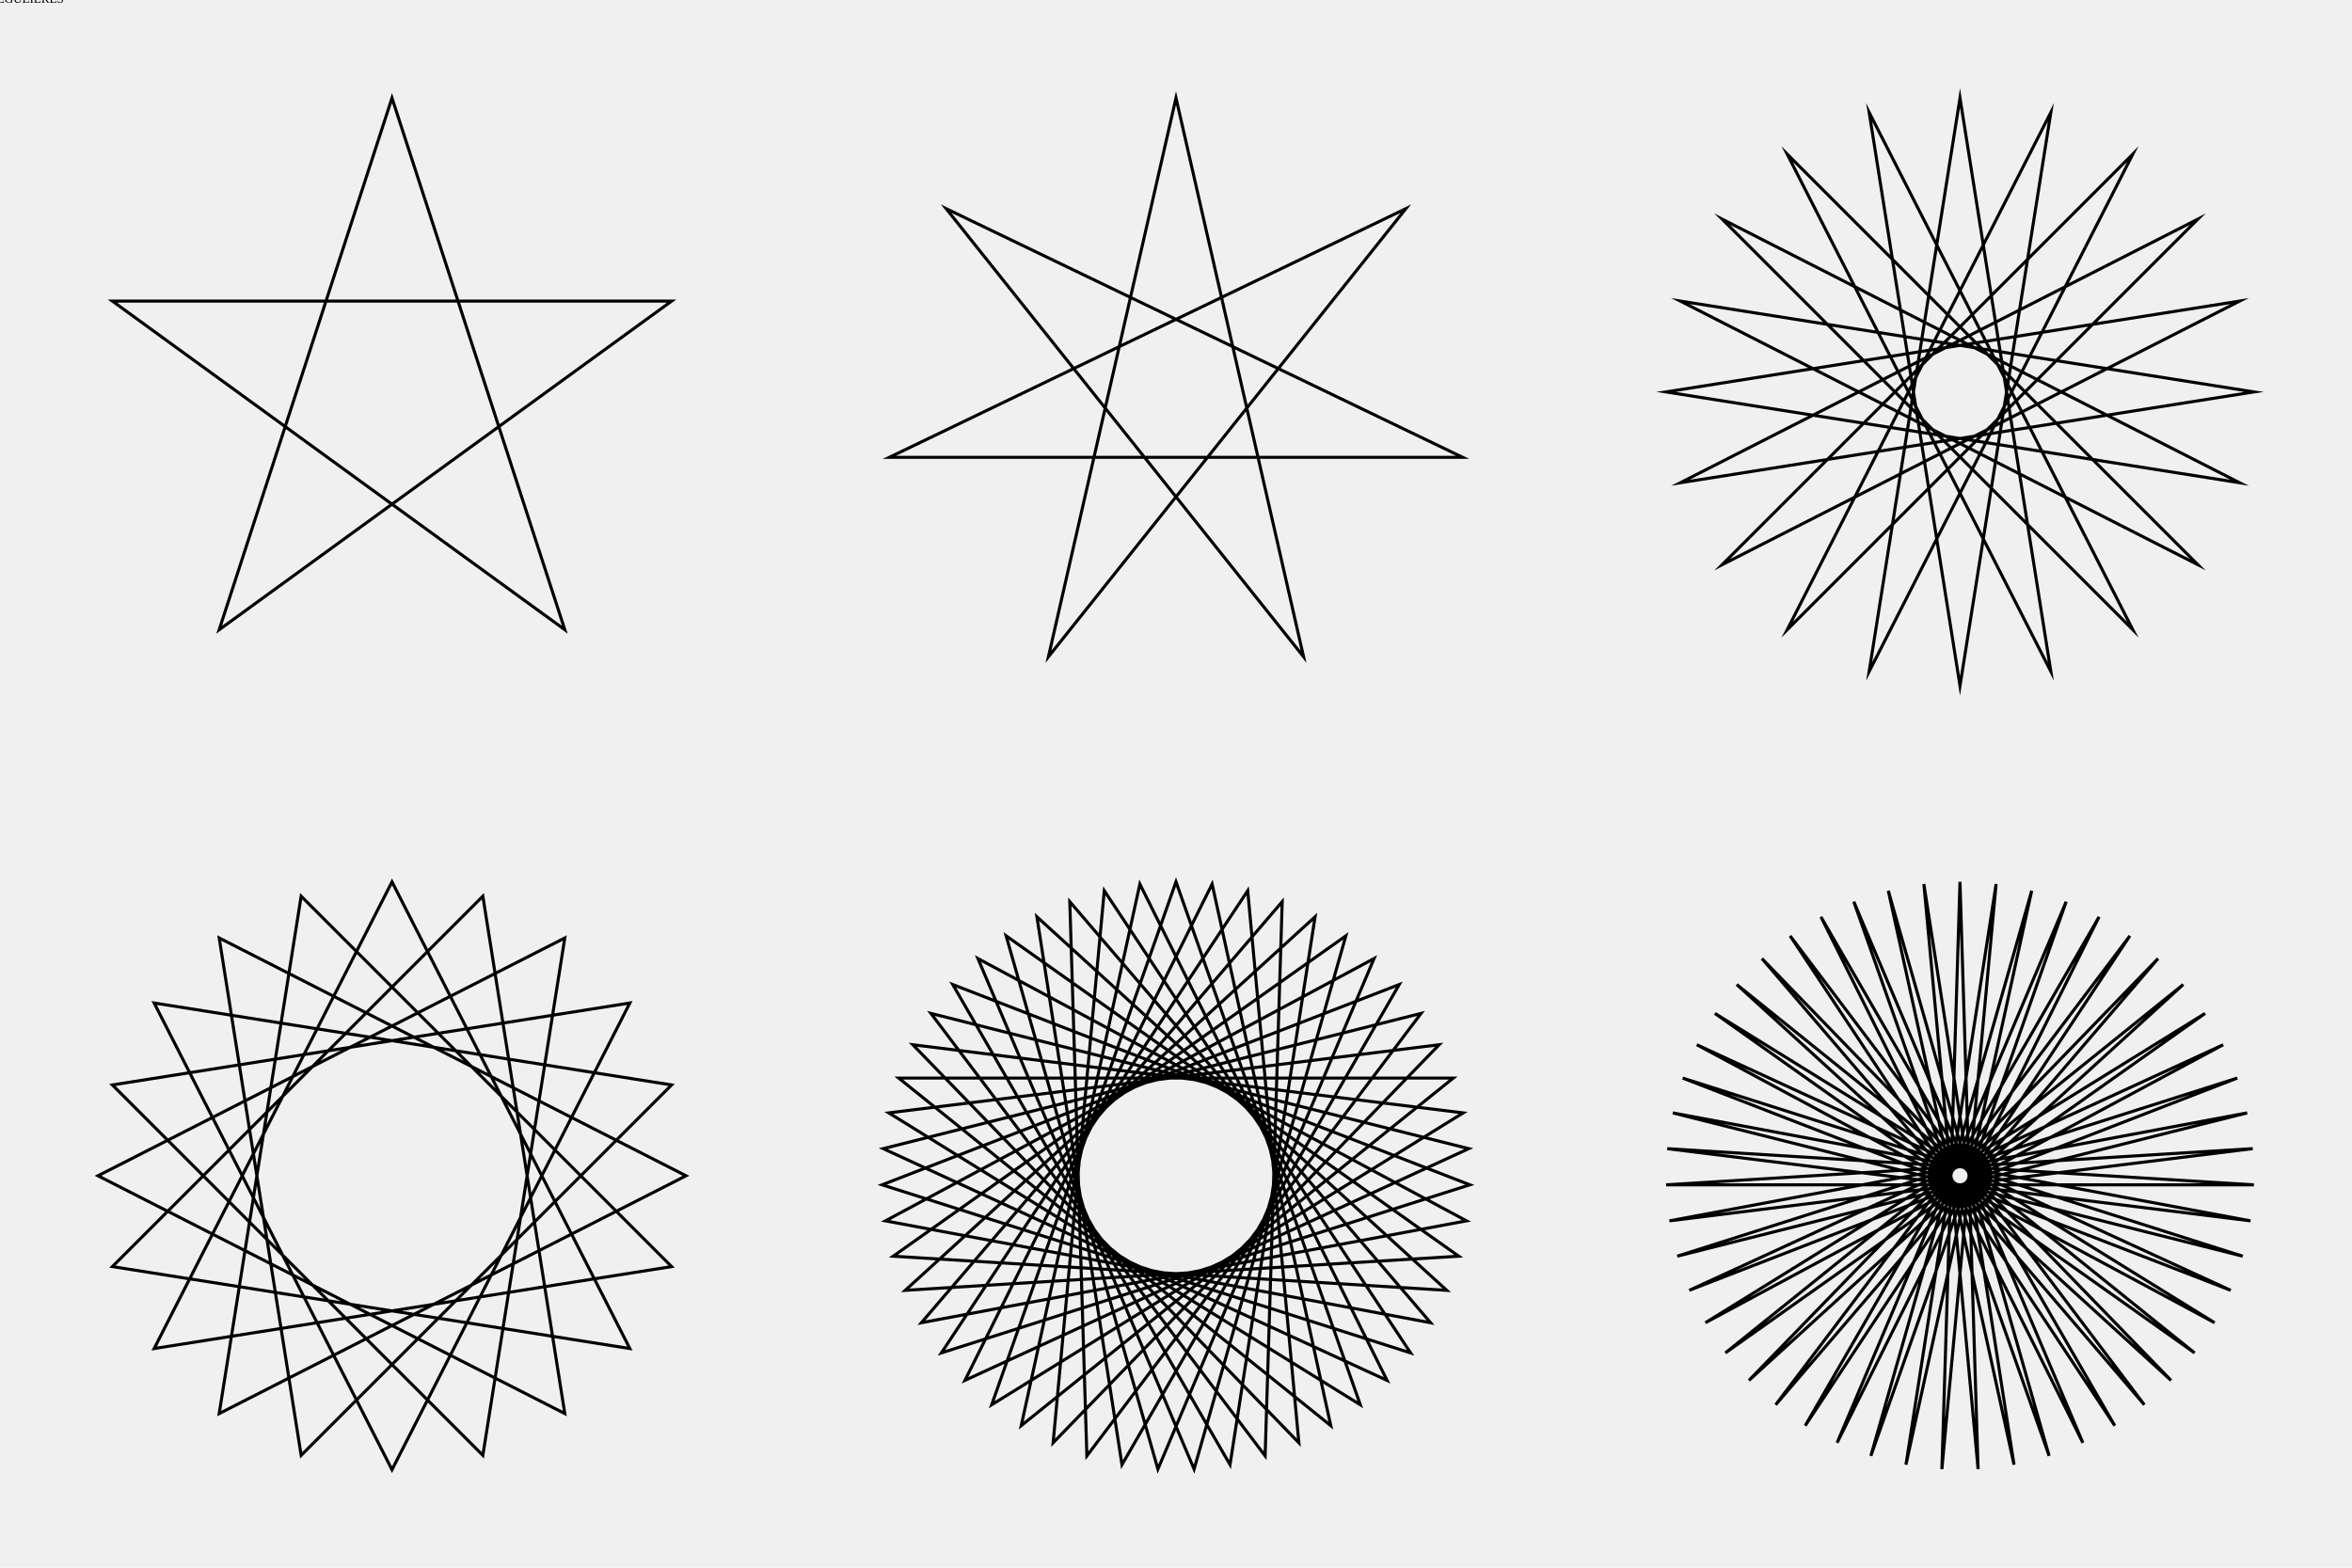
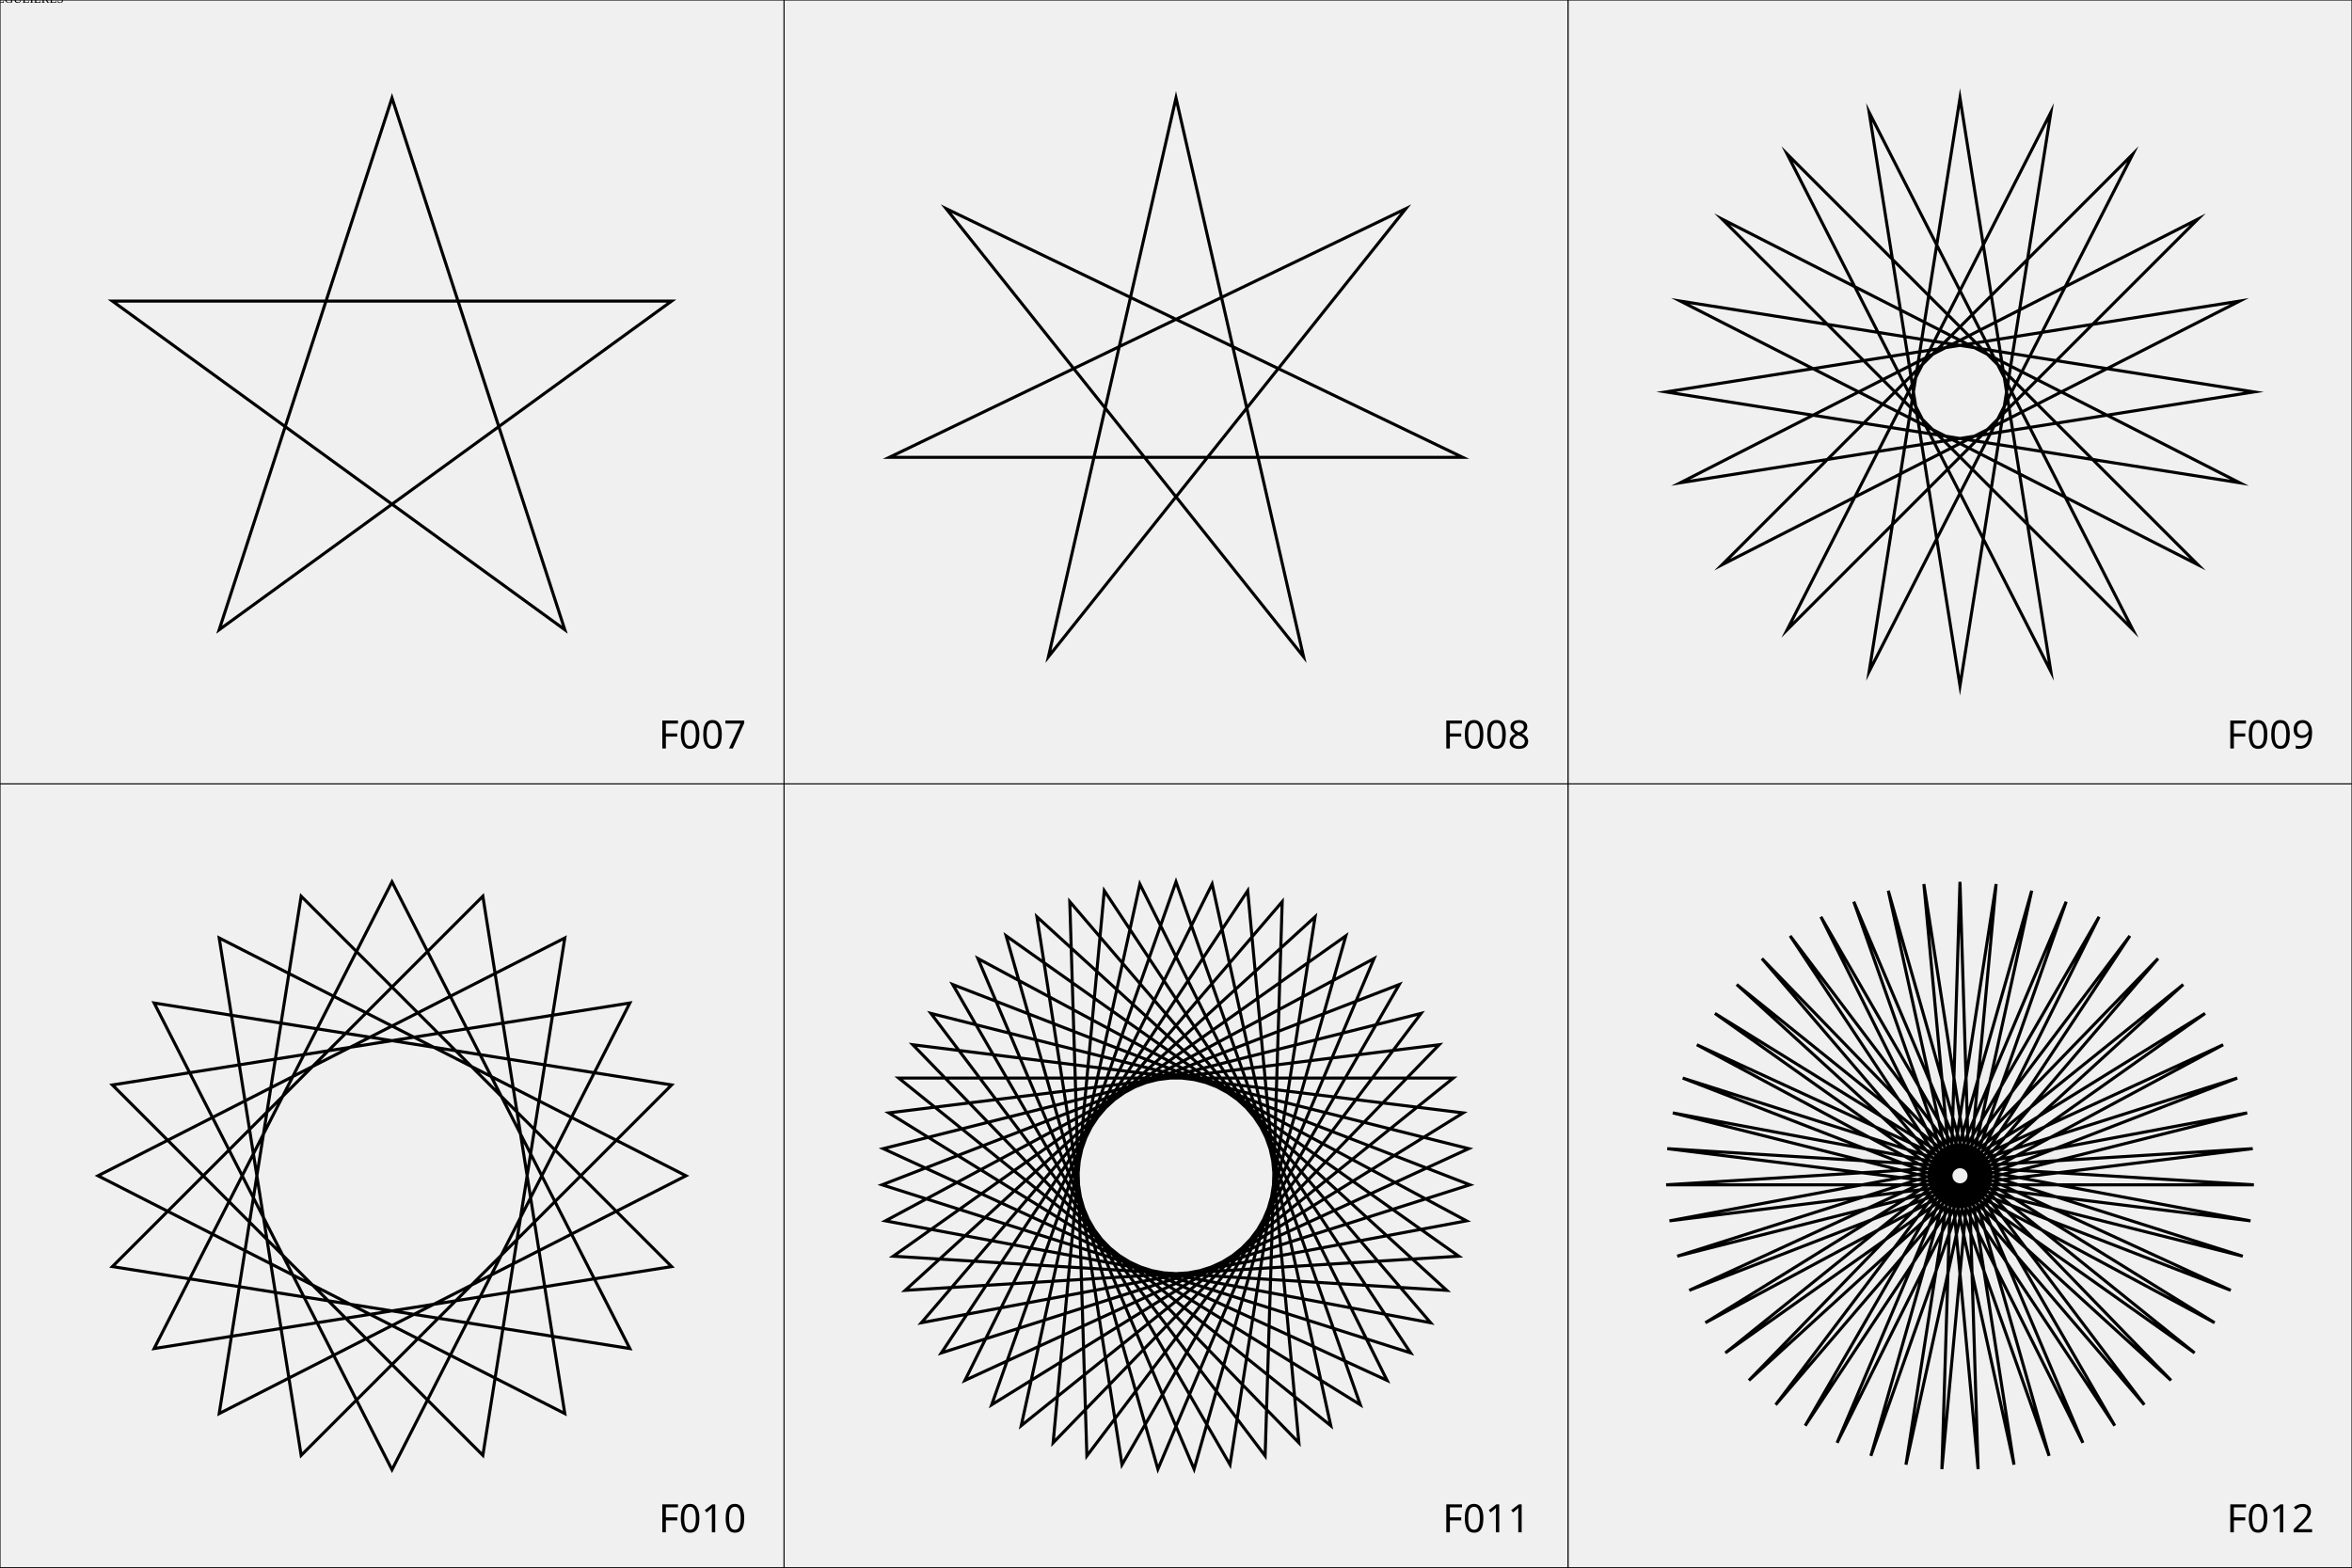
<svg xmlns="http://www.w3.org/2000/svg" font-size="1" viewBox="0.0 0.0 720.0 480" stroke="rgb(0,0,0)" width="720" stroke-opacity="1" height="480" version="1.1">
  <defs />
-   <g stroke-linejoin="miter" fill-opacity="1.0" fill="rgb(240,240,240)" stroke="rgb(0,0,0)" stroke-linecap="butt" stroke-miterlimit="10.0" stroke-opacity="1.0" stroke-width="0.0">
+   <g stroke-linejoin="miter" fill-opacity="1.0" fill="rgb(240,240,240)" stroke="rgb(0,0,0)" stroke-linecap="butt" stroke-miterlimit="10.0" stroke-opacity="1.0" stroke-width="0.312">
    <path d="M 720,480 l -0,-240 h -240 l -0,240 Z" />
  </g>
  <g stroke-linejoin="miter" fill-opacity="0.0" fill="rgb(0,0,0)" stroke="rgb(0,0,0)" stroke-linecap="butt" stroke-miterlimit="10.0" stroke-opacity="1.0" stroke-width="0.937">
    <path d="M 605.54,449.829 l -16.6,-179.147 l 27.597,177.785 l -38.49,-175.749 l 49.236,173.047 l -59.795,-169.687 l 70.128,165.684 l -80.195,-161.053 l 89.957,155.811 l -99.379,-149.977 l 108.423,143.575 l -117.056,-136.628 l 125.245,129.163 l -132.958,-121.208 l 140.168,112.793 l -146.846,-103.95 l 152.966,94.713 l -158.507,-85.117 l 163.446,75.197 l -167.765,-64.993 l 171.448,54.542 l -174.481,-43.884 l 176.851,33.059 l -178.551,-22.109 l 179.573,11.076 l -179.915,-0 l 179.573,-11.076 l -178.551,22.109 l 176.851,-33.059 l -174.481,43.884 l 171.448,-54.542 l -167.765,64.993 l 163.446,-75.197 l -158.507,85.117 l 152.966,-94.713 l -146.846,103.95 l 140.168,-112.793 l -132.958,121.208 l 125.245,-129.163 l -117.056,136.628 l 108.423,-143.575 l -99.379,149.977 l 89.957,-155.811 l -80.195,161.053 l 70.128,-165.684 l -59.795,169.687 l 49.236,-173.047 l -38.49,175.749 l 27.597,-177.785 l -16.6,179.147 l 5.54,-179.829 Z" />
  </g>
-   <g stroke-linejoin="miter" fill-opacity="1.0" fill="rgb(240,240,240)" stroke="rgb(0,0,0)" stroke-linecap="butt" stroke-miterlimit="10.0" stroke-opacity="1.0" stroke-width="0.0">
+   <g stroke-linejoin="miter" fill-opacity="1.0" font-size="12.0px" fill="rgb(0,0,0)" stroke="rgb(0,0,0)" font-family="IBM Plex Mono" stroke-linecap="butt" stroke-miterlimit="10.0" stroke-opacity="1.0" stroke-width="2.352">
+     <text transform="matrix(1,0,0,1,695,465)" stroke="none" dominant-baseline="middle" text-anchor="middle">F012</text>
+   </g>
+   <g stroke-linejoin="miter" fill-opacity="1.0" fill="rgb(240,240,240)" stroke="rgb(0,0,0)" stroke-linecap="butt" stroke-miterlimit="10.0" stroke-opacity="1.0" stroke-width="0.312">
    <path d="M 480,480 l -0,-240 h -240 l -0,240 Z" />
  </g>
  <g stroke-linejoin="miter" fill-opacity="0.0" fill="rgb(0,0,0)" stroke="rgb(0,0,0)" stroke-linecap="butt" stroke-miterlimit="10.0" stroke-opacity="1.0" stroke-width="0.937">
    <path d="M 416.423,430.117 l -144.339,-89.371 l 168.481,-20.863 l -118.181,121.878 l 15.664,-169.044 l 93.774,141.519 l -161.779,-51.466 l 158.304,-61.327 l -84.884,147.023 l -26.041,-167.759 l 125.46,114.372 l -169.446,-10.451 l 138.564,-98.087 l -46.459,163.287 l -66.173,-156.34 l 149.567,80.316 l -166.877,31.195 l 110.454,-128.923 l -5.228,169.687 l -102.308,-135.478 l 164.64,41.409 l -154.228,70.956 l 75.672,-151.97 l 36.319,165.837 l -132.263,-106.431 l 169.768,0 l -132.263,106.431 l 36.319,-165.837 l 75.672,151.97 l -154.228,-70.956 l 164.64,-41.409 l -102.308,135.478 l -5.228,-169.687 l 110.454,128.923 l -166.877,-31.195 l 149.567,-80.316 l -66.173,156.34 l -46.459,-163.287 l 138.564,98.087 l -169.446,10.451 l 125.46,-114.372 l -26.041,167.759 l -84.884,-147.023 l 158.304,61.327 l -161.779,51.466 l 93.774,-141.519 l 15.664,169.044 l -118.181,-121.878 l 168.481,20.863 l -144.339,89.371 l 56.423,-160.117 Z" />
  </g>
-   <g stroke-linejoin="miter" fill-opacity="1.0" fill="rgb(240,240,240)" stroke="rgb(0,0,0)" stroke-linecap="butt" stroke-miterlimit="10.0" stroke-opacity="1.0" stroke-width="0.0">
+   <g stroke-linejoin="miter" fill-opacity="1.0" font-size="12.0px" fill="rgb(0,0,0)" stroke="rgb(0,0,0)" font-family="IBM Plex Mono" stroke-linecap="butt" stroke-miterlimit="10.0" stroke-opacity="1.0" stroke-width="2.352">
+     <text transform="matrix(1,0,0,1,455,465)" stroke="none" dominant-baseline="middle" text-anchor="middle">F011</text>
+   </g>
+   <g stroke-linejoin="miter" fill-opacity="1.0" fill="rgb(240,240,240)" stroke="rgb(0,0,0)" stroke-linecap="butt" stroke-miterlimit="10.0" stroke-opacity="1.0" stroke-width="0.312">
    <path d="M 240,480 l -0,-240 h -240 l -0,240 Z" />
  </g>
  <g stroke-linejoin="miter" fill-opacity="0.0" fill="rgb(0,0,0)" stroke="rgb(0,0,0)" stroke-linecap="butt" stroke-miterlimit="10.0" stroke-opacity="1.0" stroke-width="0.937">
    <path d="M 192.811,412.901 l -158.407,-25.089 l 113.407,-113.407 l 25.089,158.407 l -142.901,-72.811 l 142.901,-72.811 l -25.089,158.407 l -113.407,-113.407 l 158.407,-25.089 l -72.811,142.901 l -72.811,-142.901 l 158.407,25.089 l -113.407,113.407 l -25.089,-158.407 l 142.901,72.811 l -142.901,72.811 l 25.089,-158.407 l 113.407,113.407 l -158.407,25.089 l 72.811,-142.901 Z" />
  </g>
-   <g stroke-linejoin="miter" fill-opacity="1.0" fill="rgb(240,240,240)" stroke="rgb(0,0,0)" stroke-linecap="butt" stroke-miterlimit="10.0" stroke-opacity="1.0" stroke-width="0.0">
+   <g stroke-linejoin="miter" fill-opacity="1.0" font-size="12.0px" fill="rgb(0,0,0)" stroke="rgb(0,0,0)" font-family="IBM Plex Mono" stroke-linecap="butt" stroke-miterlimit="10.0" stroke-opacity="1.0" stroke-width="2.352">
+     <text transform="matrix(1,0,0,1,215,465)" stroke="none" dominant-baseline="middle" text-anchor="middle">F010</text>
+   </g>
+   <g stroke-linejoin="miter" fill-opacity="1.0" fill="rgb(240,240,240)" stroke="rgb(0,0,0)" stroke-linecap="butt" stroke-miterlimit="10.0" stroke-opacity="1.0" stroke-width="0.312">
    <path d="M 720,240 l -0,-240 h -240 l -0,240 Z" />
  </g>
  <g stroke-linejoin="miter" fill-opacity="0.0" fill="rgb(0,0,0)" stroke="rgb(0,0,0)" stroke-linecap="butt" stroke-miterlimit="10.0" stroke-opacity="1.0" stroke-width="0.937">
    <path d="M 627.812,205.595 l -80.712,-158.407 l 125.712,125.712 l -158.407,-80.712 l 175.595,27.811 l -175.595,27.811 l 158.407,-80.712 l -125.712,125.712 l 80.712,-158.407 l -27.811,175.595 l -27.811,-175.595 l 80.712,158.407 l -125.712,-125.712 l 158.407,80.712 l -175.595,-27.811 l 175.595,-27.811 l -158.407,80.712 l 125.712,-125.712 l -80.712,158.407 l 27.811,-175.595 Z" />
  </g>
-   <g stroke-linejoin="miter" fill-opacity="1.0" fill="rgb(240,240,240)" stroke="rgb(0,0,0)" stroke-linecap="butt" stroke-miterlimit="10.0" stroke-opacity="1.0" stroke-width="0.0">
+   <g stroke-linejoin="miter" fill-opacity="1.0" font-size="12.0px" fill="rgb(0,0,0)" stroke="rgb(0,0,0)" font-family="IBM Plex Mono" stroke-linecap="butt" stroke-miterlimit="10.0" stroke-opacity="1.0" stroke-width="2.352">
+     <text transform="matrix(1,0,0,1,695,225)" stroke="none" dominant-baseline="middle" text-anchor="middle">F009</text>
+   </g>
+   <g stroke-linejoin="miter" fill-opacity="1.0" fill="rgb(240,240,240)" stroke="rgb(0,0,0)" stroke-linecap="butt" stroke-miterlimit="10.0" stroke-opacity="1.0" stroke-width="0.312">
    <path d="M 480,240 l -0,-240 h -240 l -0,240 Z" />
  </g>
  <g stroke-linejoin="miter" fill-opacity="0.0" fill="rgb(0,0,0)" stroke="rgb(0,0,0)" stroke-linecap="butt" stroke-miterlimit="10.0" stroke-opacity="1.0" stroke-width="0.937">
    <path d="M 320.95,201.087 l 109.414,-137.201 l -158.108,76.141 l 175.487,-0 l -158.108,-76.141 l 109.414,137.201 l -39.05,-171.087 Z" />
  </g>
-   <g stroke-linejoin="miter" fill-opacity="1.0" fill="rgb(240,240,240)" stroke="rgb(0,0,0)" stroke-linecap="butt" stroke-miterlimit="10.0" stroke-opacity="1.0" stroke-width="0.0">
+   <g stroke-linejoin="miter" fill-opacity="1.0" font-size="12.0px" fill="rgb(0,0,0)" stroke="rgb(0,0,0)" font-family="IBM Plex Mono" stroke-linecap="butt" stroke-miterlimit="10.0" stroke-opacity="1.0" stroke-width="2.352">
+     <text transform="matrix(1,0,0,1,455,225)" stroke="none" dominant-baseline="middle" text-anchor="middle">F008</text>
+   </g>
+   <g stroke-linejoin="miter" fill-opacity="1.0" fill="rgb(240,240,240)" stroke="rgb(0,0,0)" stroke-linecap="butt" stroke-miterlimit="10.0" stroke-opacity="1.0" stroke-width="0.312">
    <path d="M 240,240 l -0,-240 h -240 l -0,240 Z" />
  </g>
  <g stroke-linejoin="miter" fill-opacity="0.0" fill="rgb(0,0,0)" stroke="rgb(0,0,0)" stroke-linecap="butt" stroke-miterlimit="10.0" stroke-opacity="1.0" stroke-width="0.937">
    <path d="M 172.901,192.811 l -138.496,-100.623 l 171.19,-0 l -138.496,100.623 l 52.901,-162.811 Z" />
  </g>
+   <g stroke-linejoin="miter" fill-opacity="1.0" font-size="12.0px" fill="rgb(0,0,0)" stroke="rgb(0,0,0)" font-family="IBM Plex Mono" stroke-linecap="butt" stroke-miterlimit="10.0" stroke-opacity="1.0" stroke-width="2.352">
+     <text transform="matrix(1,0,0,1,215,225)" stroke="none" dominant-baseline="middle" text-anchor="middle">F007</text>
+   </g>
  <g stroke-linejoin="miter" fill-opacity="1.0" font-size="3.75px" fill="rgb(0,0,0)" stroke="rgb(0,0,0)" stroke-linecap="butt" stroke-miterlimit="10.0" stroke-opacity="1.0" stroke-width="2.352">
    <text transform="matrix(1,0,0,1,0,0)" stroke="none" dominant-baseline="middle" text-anchor="middle">ÉTOILES RÉGULIÈRES</text>
  </g>
</svg>
